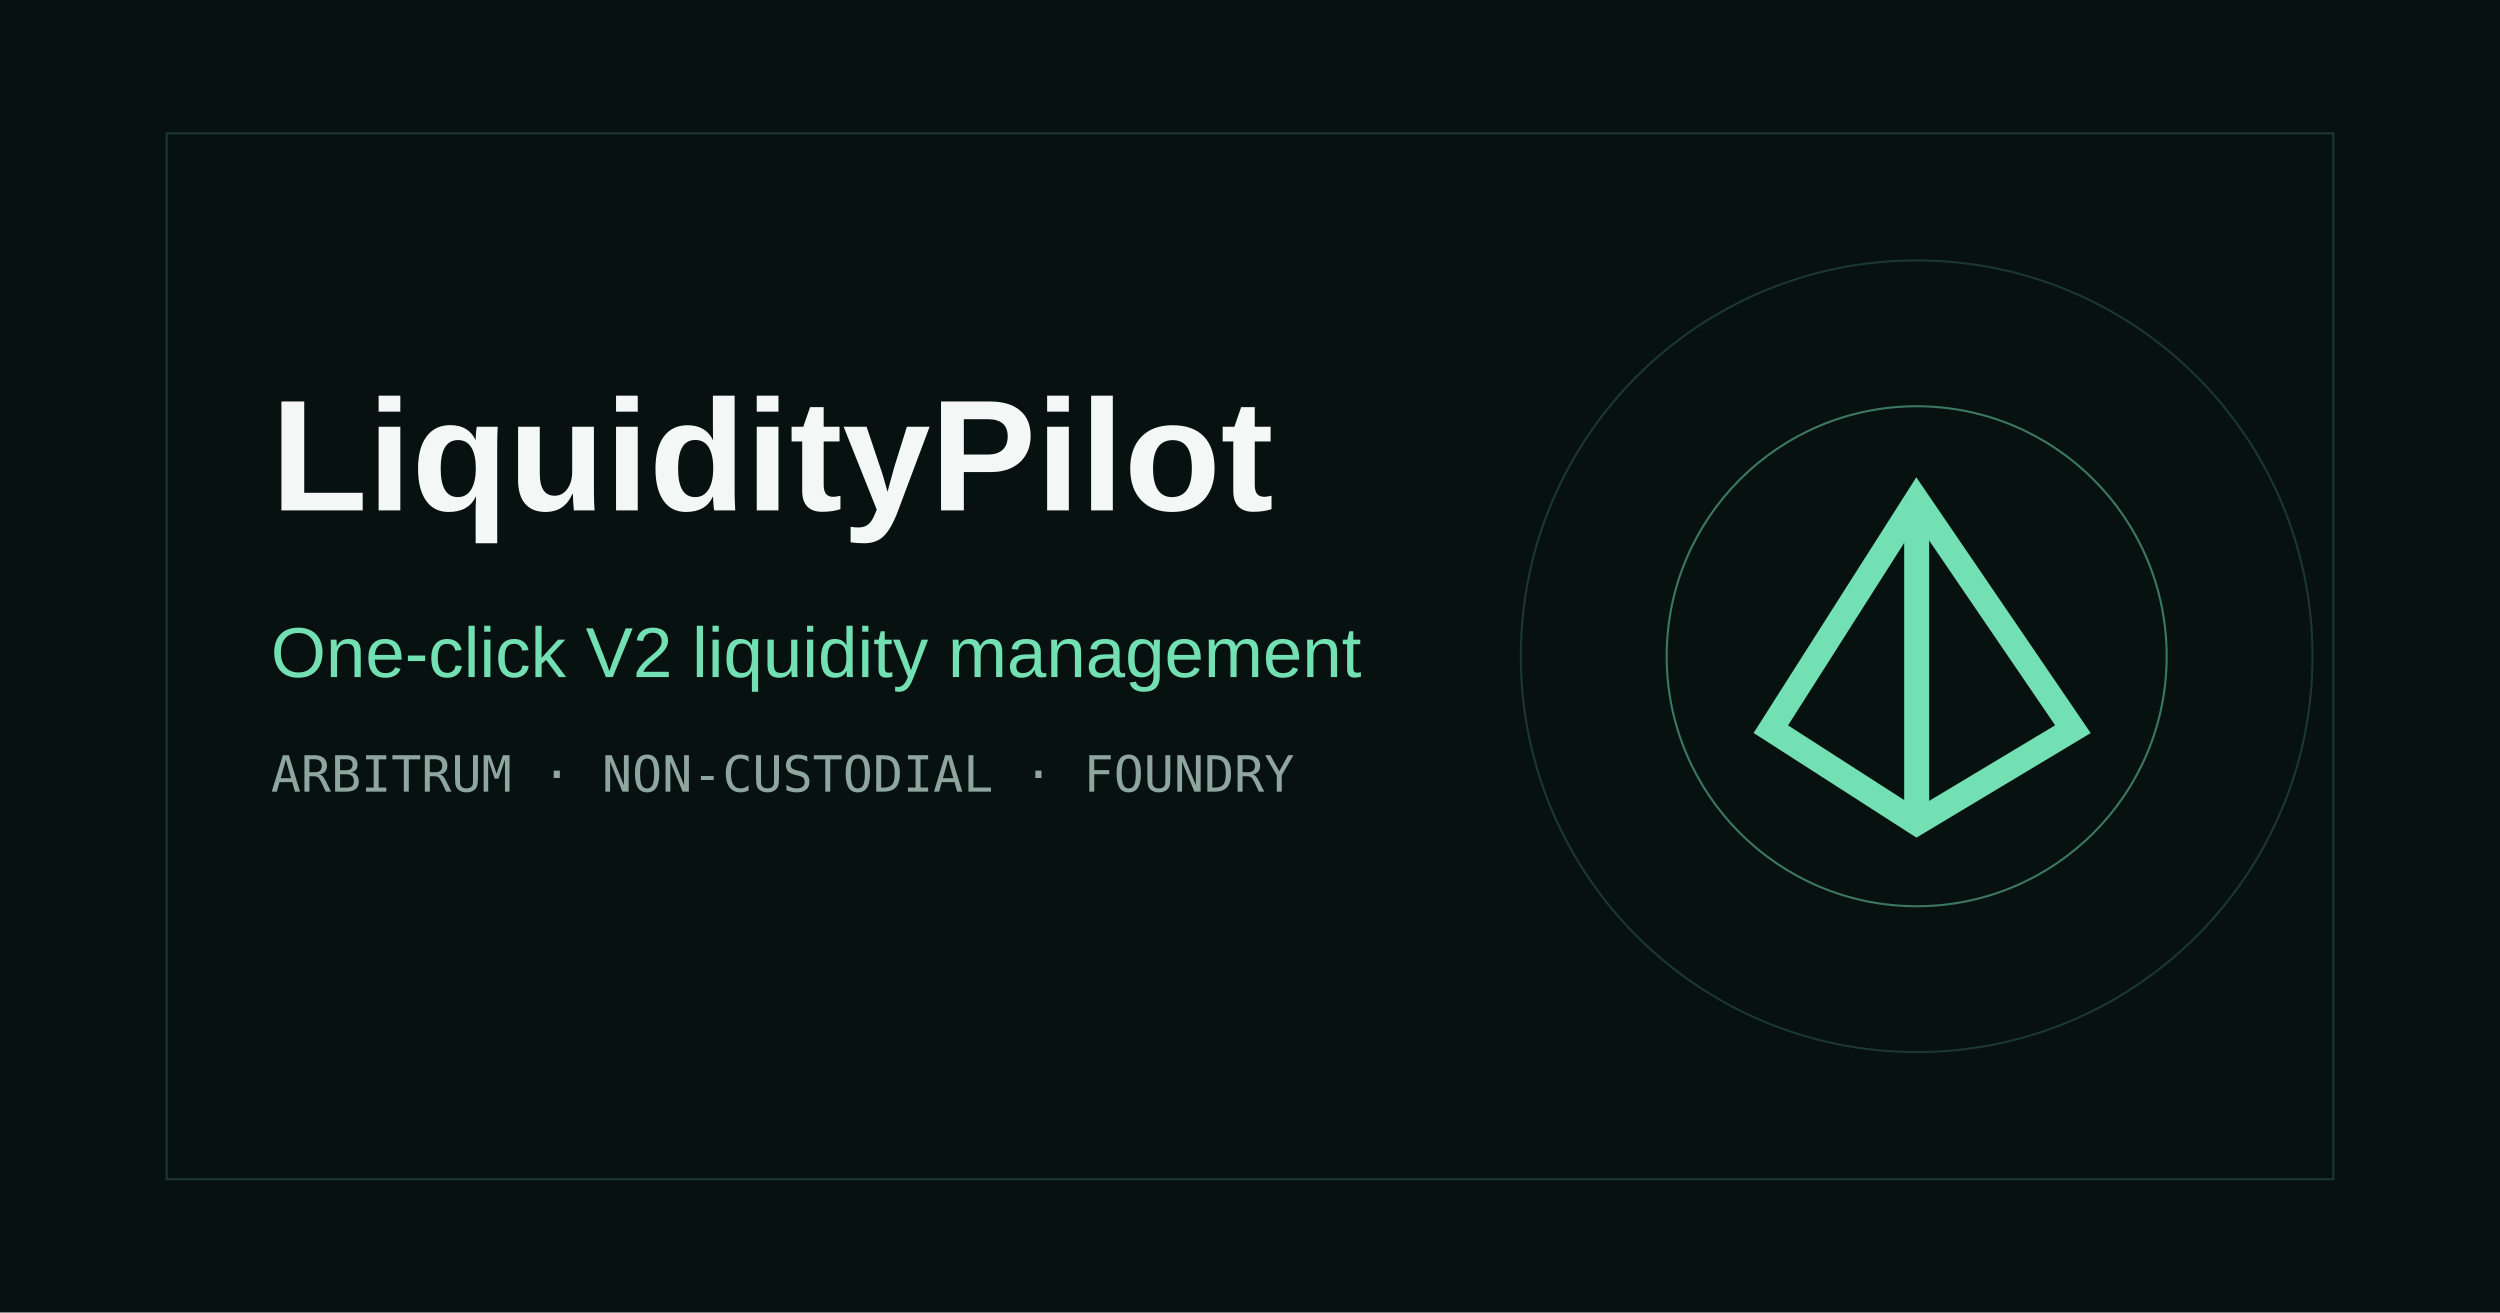
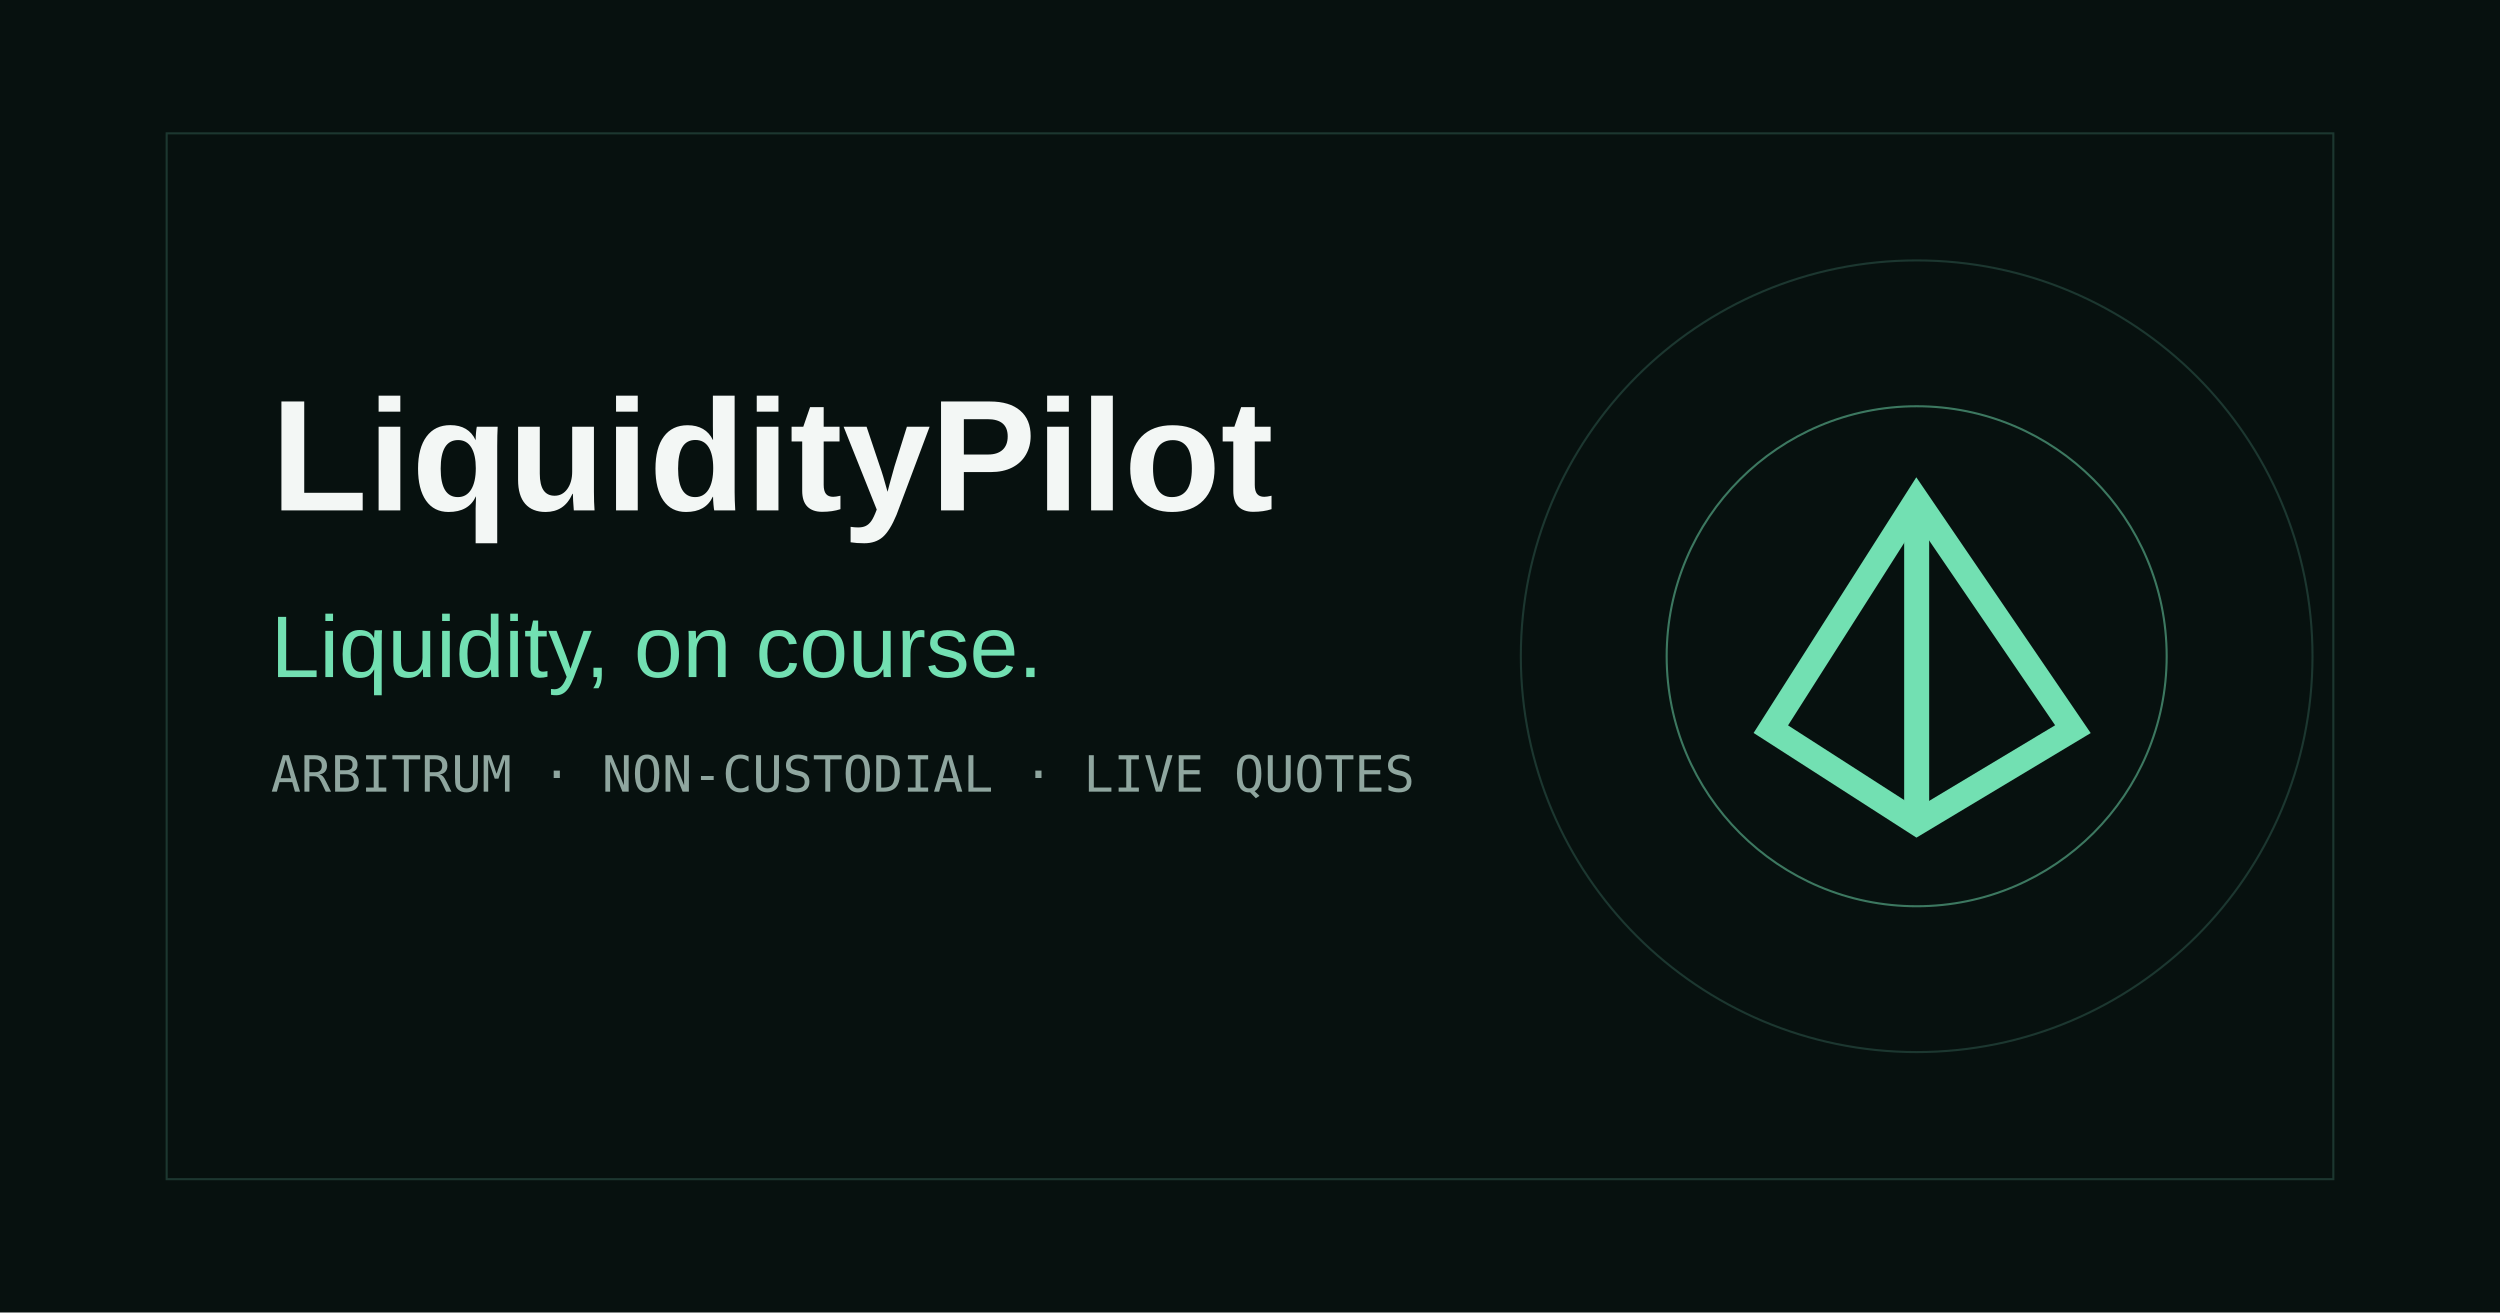
<svg xmlns="http://www.w3.org/2000/svg" width="1200" height="630" viewBox="0 0 1200 630">
  <rect width="1200" height="630" fill="#07110f" />
  <path d="M80 64h1040v502H80z" fill="none" stroke="#1c3730" />
  <circle cx="920" cy="315" r="190" fill="none" stroke="#1c3730" />
  <circle cx="920" cy="315" r="120" fill="none" stroke="#72e0b2" stroke-opacity=".5" />
  <path d="m850 350 70-110 75 110-75 45-70-45Z" fill="none" stroke="#72e0b2" stroke-width="12" />
  <path d="M920 242v150" stroke="#72e0b2" stroke-width="12" />
  <text x="130" y="245" fill="#f3f7f5" font-family="Arial,sans-serif" font-size="76" font-weight="700">LiquidityPilot</text>
-   <text x="130" y="325" fill="#72e0b2" font-family="Arial,sans-serif" font-size="34">One-click V2 liquidity management</text>
-   <text x="130" y="380" fill="#8fa69f" font-family="monospace" font-size="24">ARBITRUM · NON-CUSTODIAL · FOUNDRY</text>
+   <text x="130" y="325" fill="#72e0b2" font-family="Arial,sans-serif" font-size="42">Liquidity, on course.</text>
+   <text x="130" y="380" fill="#8fa69f" font-family="monospace" font-size="24">ARBITRUM · NON-CUSTODIAL · LIVE QUOTES</text>
</svg>
